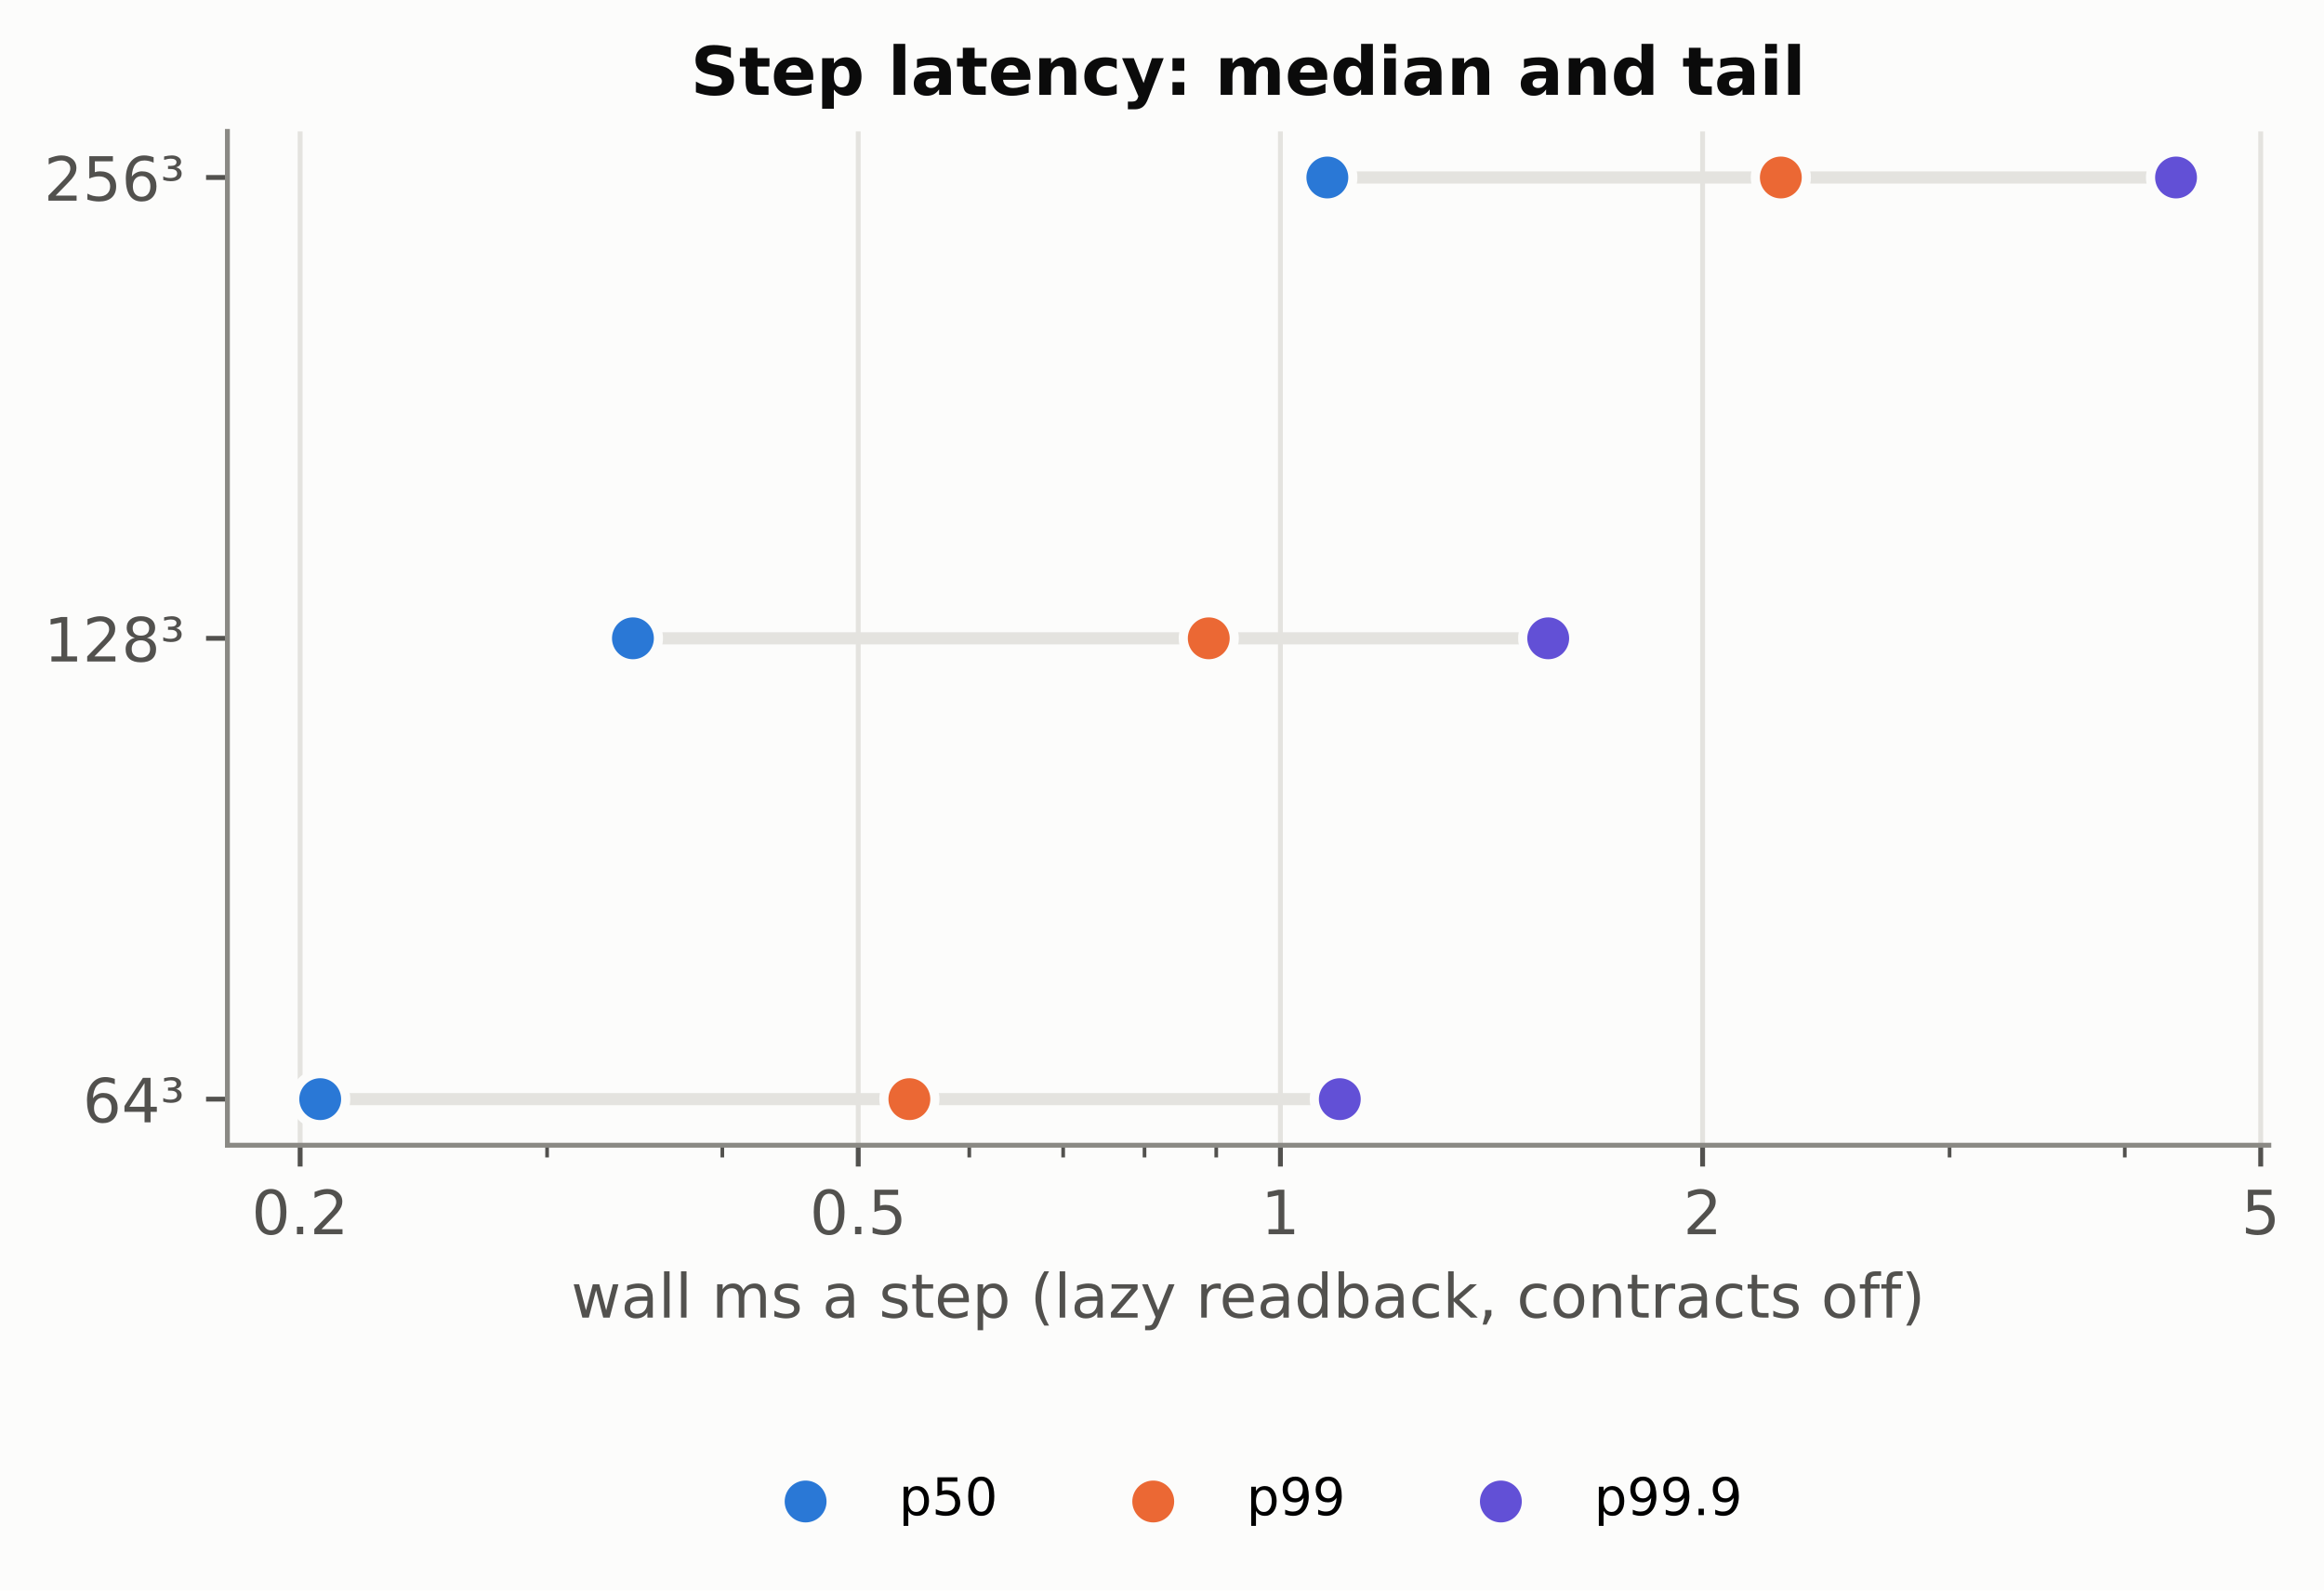
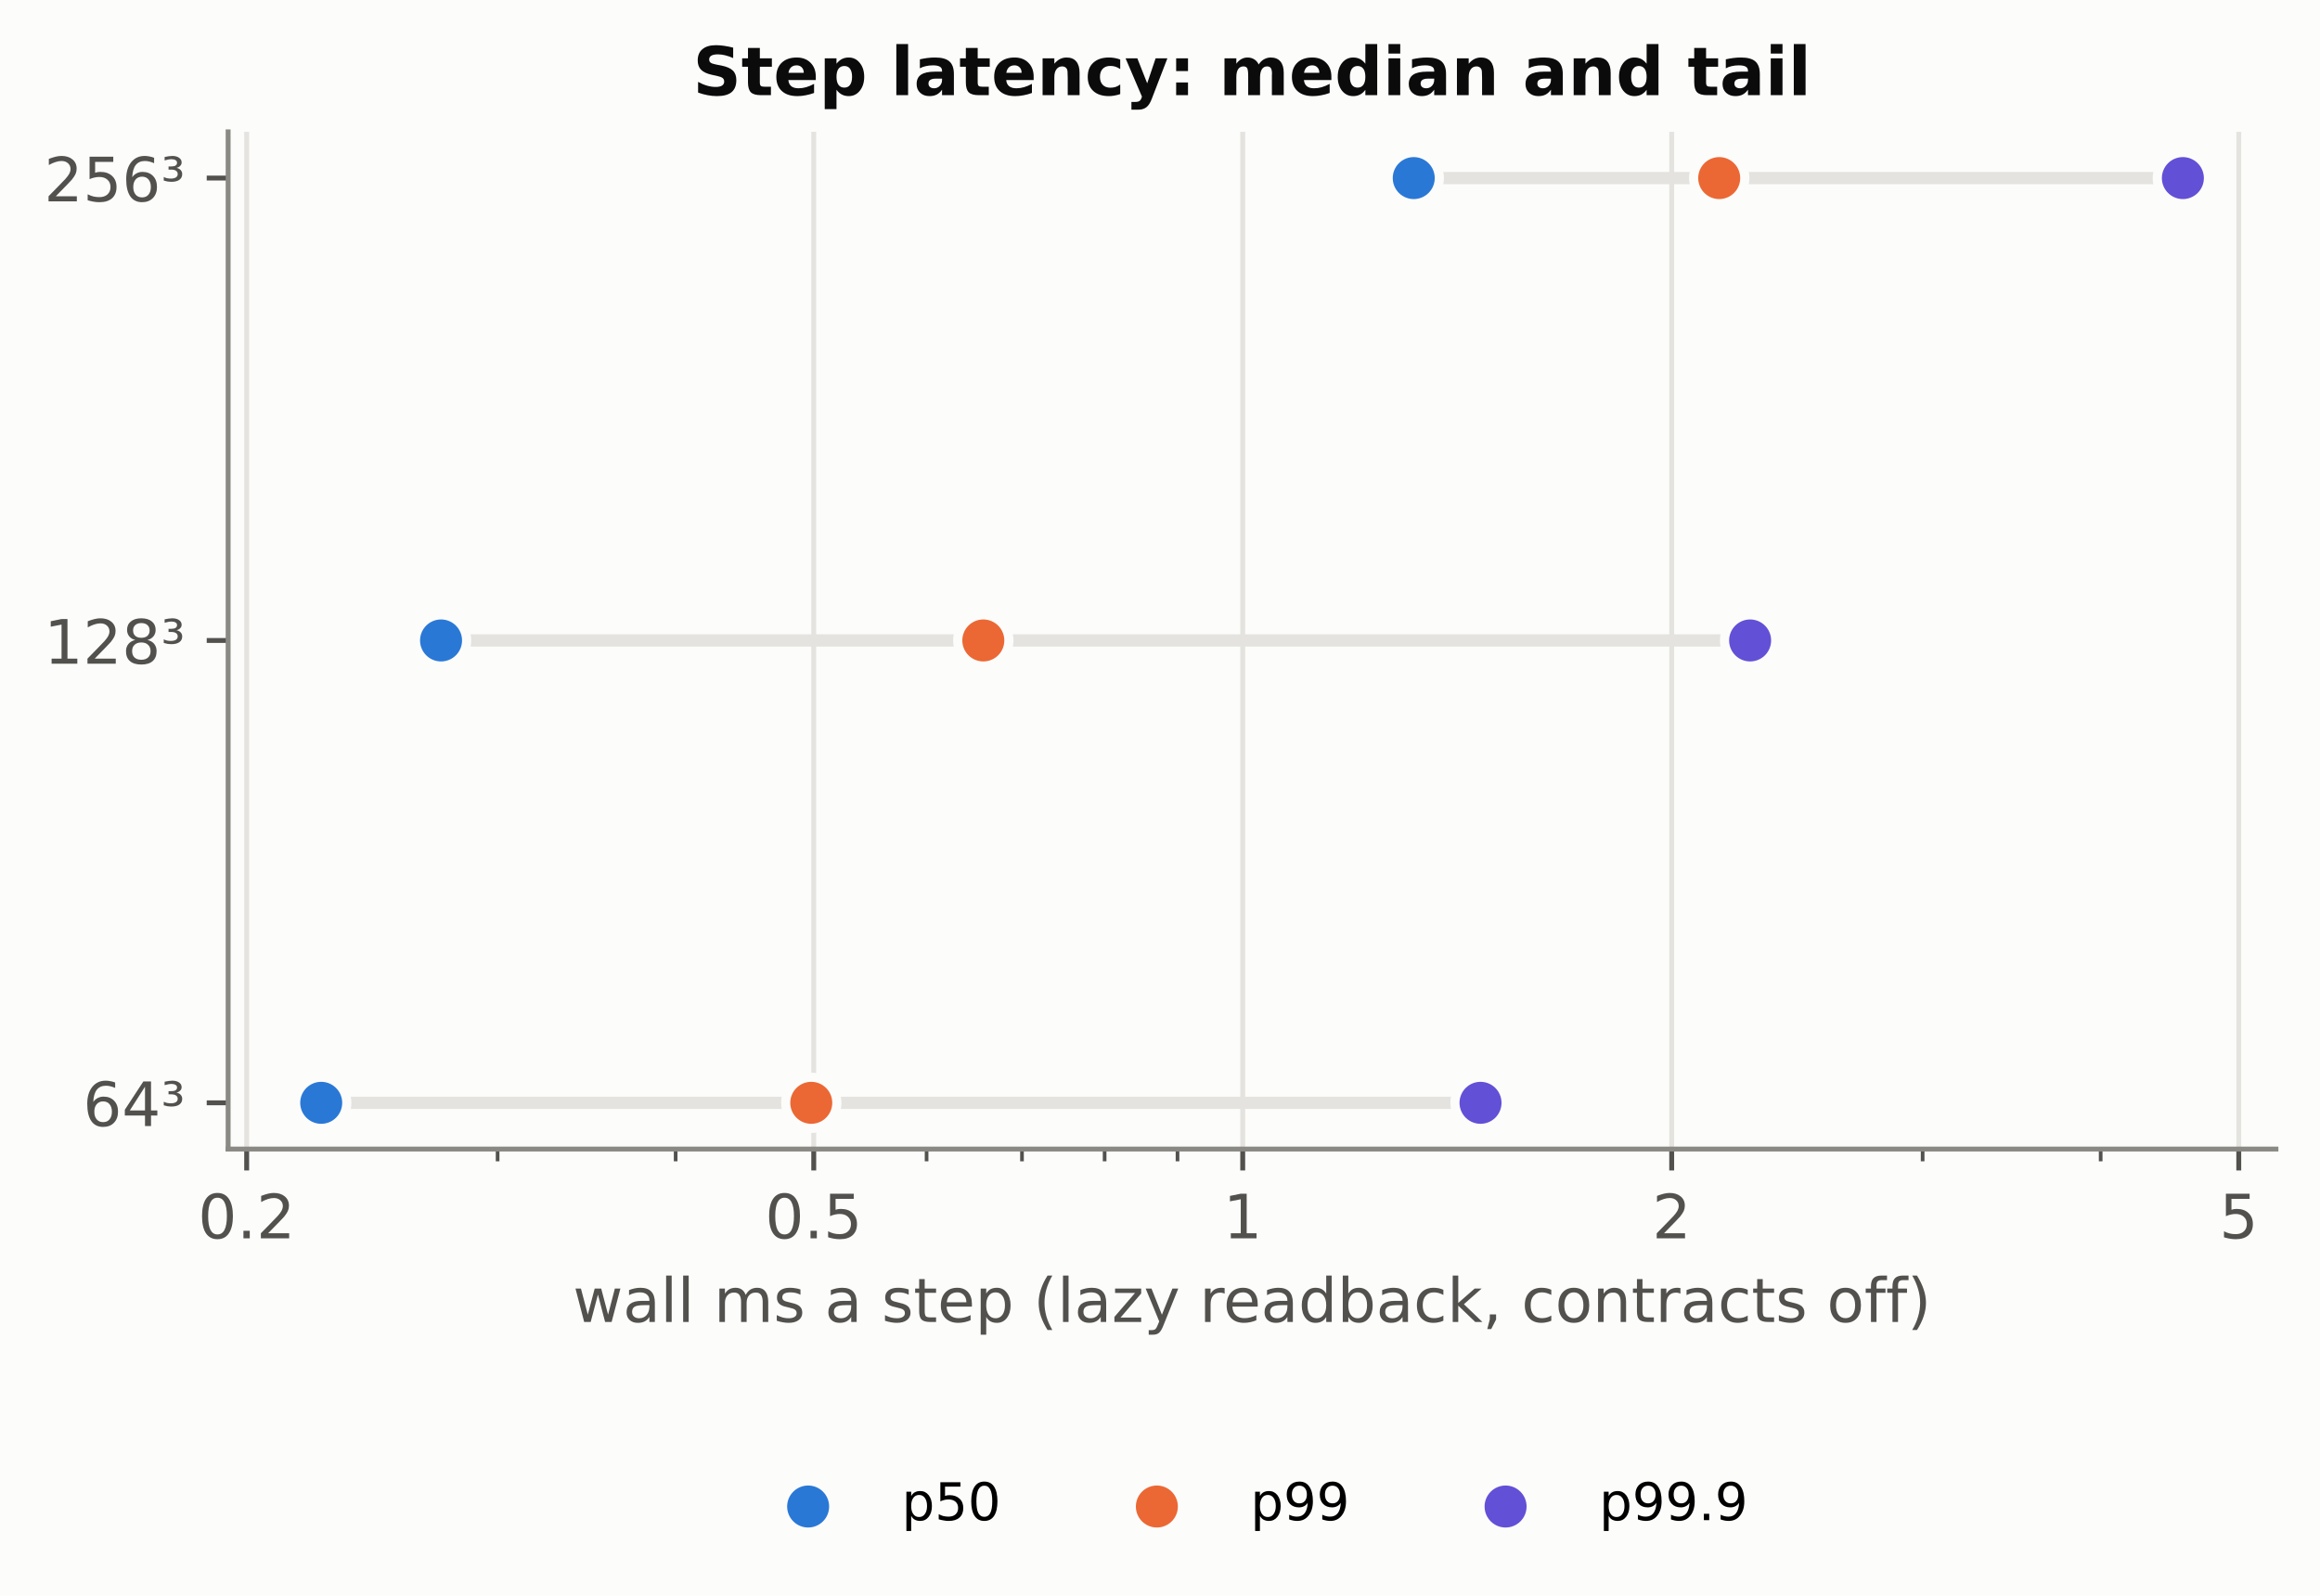
- <svg xmlns="http://www.w3.org/2000/svg" xmlns:xlink="http://www.w3.org/1999/xlink" width="381.146pt" height="260.924pt" viewBox="0 0 381.146 260.924" version="1.1">
+ <svg xmlns="http://www.w3.org/2000/svg" xmlns:xlink="http://www.w3.org/1999/xlink" width="379.297pt" height="260.924pt" viewBox="0 0 379.297 260.924" version="1.1">
  <defs>
    <style type="text/css">*{stroke-linejoin: round; stroke-linecap: butt}</style>
  </defs>
  <g id="figure_1">
    <g id="patch_1">
-       <path d="M 0 260.924  L 381.146 260.924  L 381.146 0  L 0 0  z " style="fill: #fcfcfb" />
+       <path d="M 0 260.924  L 379.297 260.924  L 379.297 0  L 0 0  z " style="fill: #fcfcfb" />
    </g>
    <g id="axes_1">
      <g id="patch_2">
        <path d="M 37.297 187.878  L 372.097 187.878  L 372.097 21.558  L 37.297 21.558  z " style="fill: #fcfcfb" />
      </g>
      <g id="line2d_1">
-         <path d="M 52.515 180.318  L 219.733 180.318  " clip-path="url(#pb8d37e6cd3)" style="fill: none; stroke: #e4e3df; stroke-width: 2; stroke-linecap: square" />
+         <path d="M 52.515 180.318  L 242.051 180.318  " clip-path="url(#pac449d5834)" style="fill: none; stroke: #e4e3df; stroke-width: 2; stroke-linecap: square" />
      </g>
      <g id="line2d_2">
-         <path d="M 103.803 104.718  L 253.914 104.718  " clip-path="url(#pb8d37e6cd3)" style="fill: none; stroke: #e4e3df; stroke-width: 2; stroke-linecap: square" />
+         <path d="M 72.107 104.718  L 286.128 104.718  " clip-path="url(#pac449d5834)" style="fill: none; stroke: #e4e3df; stroke-width: 2; stroke-linecap: square" />
      </g>
      <g id="line2d_3">
-         <path d="M 217.691 29.118  L 356.879 29.118  " clip-path="url(#pb8d37e6cd3)" style="fill: none; stroke: #e4e3df; stroke-width: 2; stroke-linecap: square" />
+         <path d="M 231.133 29.118  L 356.879 29.118  " clip-path="url(#pac449d5834)" style="fill: none; stroke: #e4e3df; stroke-width: 2; stroke-linecap: square" />
      </g>
      <g id="matplotlib.axis_1">
        <g id="xtick_1">
          <g id="line2d_4">
-             <path d="M 49.223 187.878  L 49.223 21.558  " clip-path="url(#pb8d37e6cd3)" style="fill: none; stroke: #e4e3df; stroke-width: 0.8; stroke-linecap: square" />
+             <path d="M 40.328 187.878  L 40.328 21.558  " clip-path="url(#pac449d5834)" style="fill: none; stroke: #e4e3df; stroke-width: 0.8; stroke-linecap: square" />
          </g>
          <g id="line2d_5">
            <defs>
-               <path id="m4f67dd0805" d="M 0 0  L 0 3.5  " style="stroke: #52514e; stroke-width: 0.8" />
+               <path id="me08a469c32" d="M 0 0  L 0 3.5  " style="stroke: #52514e; stroke-width: 0.8" />
            </defs>
            <g>
-               <use xlink:href="#m4f67dd0805" x="49.223" y="187.878" style="fill: #52514e; stroke: #52514e; stroke-width: 0.8" />
+               <use xlink:href="#me08a469c32" x="40.328" y="187.878" style="fill: #52514e; stroke: #52514e; stroke-width: 0.8" />
            </g>
          </g>
          <g id="text_1">
-             <text style="font-size: 10px; font-family: 'DejaVu Sans'; text-anchor: middle; fill: #52514e" x="49.223" y="202.477" transform="rotate(-0 49.22349 202.4767)">0.2</text>
+             <text style="font-size: 10px; font-family: 'DejaVu Sans'; text-anchor: middle; fill: #52514e" x="40.328" y="202.477" transform="rotate(-0 40.3282 202.4767)">0.2</text>
          </g>
        </g>
        <g id="xtick_2">
          <g id="line2d_6">
-             <path d="M 140.754 187.878  L 140.754 21.558  " clip-path="url(#pb8d37e6cd3)" style="fill: none; stroke: #e4e3df; stroke-width: 0.8; stroke-linecap: square" />
+             <path d="M 133.039 187.878  L 133.039 21.558  " clip-path="url(#pac449d5834)" style="fill: none; stroke: #e4e3df; stroke-width: 0.8; stroke-linecap: square" />
          </g>
          <g id="line2d_7">
            <g>
-               <use xlink:href="#m4f67dd0805" x="140.754" y="187.878" style="fill: #52514e; stroke: #52514e; stroke-width: 0.8" />
+               <use xlink:href="#me08a469c32" x="133.039" y="187.878" style="fill: #52514e; stroke: #52514e; stroke-width: 0.8" />
            </g>
          </g>
          <g id="text_2">
-             <text style="font-size: 10px; font-family: 'DejaVu Sans'; text-anchor: middle; fill: #52514e" x="140.754" y="202.477" transform="rotate(-0 140.754 202.4767)">0.5</text>
+             <text style="font-size: 10px; font-family: 'DejaVu Sans'; text-anchor: middle; fill: #52514e" x="133.039" y="202.477" transform="rotate(-0 133.0394 202.4767)">0.5</text>
          </g>
        </g>
        <g id="xtick_3">
          <g id="line2d_8">
-             <path d="M 209.994 187.878  L 209.994 21.558  " clip-path="url(#pb8d37e6cd3)" style="fill: none; stroke: #e4e3df; stroke-width: 0.8; stroke-linecap: square" />
+             <path d="M 203.173 187.878  L 203.173 21.558  " clip-path="url(#pac449d5834)" style="fill: none; stroke: #e4e3df; stroke-width: 0.8; stroke-linecap: square" />
          </g>
          <g id="line2d_9">
            <g>
-               <use xlink:href="#m4f67dd0805" x="209.994" y="187.878" style="fill: #52514e; stroke: #52514e; stroke-width: 0.8" />
+               <use xlink:href="#me08a469c32" x="203.173" y="187.878" style="fill: #52514e; stroke: #52514e; stroke-width: 0.8" />
            </g>
          </g>
          <g id="text_3">
-             <text style="font-size: 10px; font-family: 'DejaVu Sans'; text-anchor: middle; fill: #52514e" x="209.994" y="202.477" transform="rotate(-0 209.9941 202.4767)">1</text>
+             <text style="font-size: 10px; font-family: 'DejaVu Sans'; text-anchor: middle; fill: #52514e" x="203.173" y="202.477" transform="rotate(-0 203.1727 202.4767)">1</text>
          </g>
        </g>
        <g id="xtick_4">
          <g id="line2d_10">
-             <path d="M 279.234 187.878  L 279.234 21.558  " clip-path="url(#pb8d37e6cd3)" style="fill: none; stroke: #e4e3df; stroke-width: 0.8; stroke-linecap: square" />
+             <path d="M 273.306 187.878  L 273.306 21.558  " clip-path="url(#pac449d5834)" style="fill: none; stroke: #e4e3df; stroke-width: 0.8; stroke-linecap: square" />
          </g>
          <g id="line2d_11">
            <g>
-               <use xlink:href="#m4f67dd0805" x="279.234" y="187.878" style="fill: #52514e; stroke: #52514e; stroke-width: 0.8" />
+               <use xlink:href="#me08a469c32" x="273.306" y="187.878" style="fill: #52514e; stroke: #52514e; stroke-width: 0.8" />
            </g>
          </g>
          <g id="text_4">
-             <text style="font-size: 10px; font-family: 'DejaVu Sans'; text-anchor: middle; fill: #52514e" x="279.234" y="202.477" transform="rotate(-0 279.2342 202.4767)">2</text>
+             <text style="font-size: 10px; font-family: 'DejaVu Sans'; text-anchor: middle; fill: #52514e" x="273.306" y="202.477" transform="rotate(-0 273.306 202.4767)">2</text>
          </g>
        </g>
        <g id="xtick_5">
          <g id="line2d_12">
-             <path d="M 370.765 187.878  L 370.765 21.558  " clip-path="url(#pb8d37e6cd3)" style="fill: none; stroke: #e4e3df; stroke-width: 0.8; stroke-linecap: square" />
+             <path d="M 366.017 187.878  L 366.017 21.558  " clip-path="url(#pac449d5834)" style="fill: none; stroke: #e4e3df; stroke-width: 0.8; stroke-linecap: square" />
          </g>
          <g id="line2d_13">
            <g>
-               <use xlink:href="#m4f67dd0805" x="370.765" y="187.878" style="fill: #52514e; stroke: #52514e; stroke-width: 0.8" />
+               <use xlink:href="#me08a469c32" x="366.017" y="187.878" style="fill: #52514e; stroke: #52514e; stroke-width: 0.8" />
            </g>
          </g>
          <g id="text_5">
-             <text style="font-size: 10px; font-family: 'DejaVu Sans'; text-anchor: middle; fill: #52514e" x="370.765" y="202.477" transform="rotate(-0 370.7647 202.4767)">5</text>
+             <text style="font-size: 10px; font-family: 'DejaVu Sans'; text-anchor: middle; fill: #52514e" x="366.017" y="202.477" transform="rotate(-0 366.0172 202.4767)">5</text>
          </g>
        </g>
        <g id="xtick_6">
          <g id="line2d_14">
            <defs>
-               <path id="mbde5605b0d" d="M 0 0  L 0 2  " style="stroke: #52514e; stroke-width: 0.6" />
+               <path id="m6d2d6ca3db" d="M 0 0  L 0 2  " style="stroke: #52514e; stroke-width: 0.6" />
            </defs>
            <g>
-               <use xlink:href="#mbde5605b0d" x="89.726" y="187.878" style="fill: #52514e; stroke: #52514e; stroke-width: 0.6" />
+               <use xlink:href="#m6d2d6ca3db" x="81.354" y="187.878" style="fill: #52514e; stroke: #52514e; stroke-width: 0.6" />
            </g>
          </g>
        </g>
        <g id="xtick_7">
          <g id="line2d_15">
            <g>
-               <use xlink:href="#mbde5605b0d" x="118.464" y="187.878" style="fill: #52514e; stroke: #52514e; stroke-width: 0.6" />
+               <use xlink:href="#m6d2d6ca3db" x="110.462" y="187.878" style="fill: #52514e; stroke: #52514e; stroke-width: 0.6" />
            </g>
          </g>
        </g>
        <g id="xtick_8">
          <g id="line2d_16">
            <g>
-               <use xlink:href="#mbde5605b0d" x="158.966" y="187.878" style="fill: #52514e; stroke: #52514e; stroke-width: 0.6" />
+               <use xlink:href="#m6d2d6ca3db" x="151.487" y="187.878" style="fill: #52514e; stroke: #52514e; stroke-width: 0.6" />
            </g>
          </g>
        </g>
        <g id="xtick_9">
          <g id="line2d_17">
            <g>
-               <use xlink:href="#mbde5605b0d" x="174.365" y="187.878" style="fill: #52514e; stroke: #52514e; stroke-width: 0.6" />
+               <use xlink:href="#m6d2d6ca3db" x="167.084" y="187.878" style="fill: #52514e; stroke: #52514e; stroke-width: 0.6" />
            </g>
          </g>
        </g>
        <g id="xtick_10">
          <g id="line2d_18">
            <g>
-               <use xlink:href="#mbde5605b0d" x="187.704" y="187.878" style="fill: #52514e; stroke: #52514e; stroke-width: 0.6" />
+               <use xlink:href="#m6d2d6ca3db" x="180.595" y="187.878" style="fill: #52514e; stroke: #52514e; stroke-width: 0.6" />
            </g>
          </g>
        </g>
        <g id="xtick_11">
          <g id="line2d_19">
            <g>
-               <use xlink:href="#mbde5605b0d" x="199.469" y="187.878" style="fill: #52514e; stroke: #52514e; stroke-width: 0.6" />
+               <use xlink:href="#m6d2d6ca3db" x="192.512" y="187.878" style="fill: #52514e; stroke: #52514e; stroke-width: 0.6" />
            </g>
          </g>
        </g>
        <g id="xtick_12">
          <g id="line2d_20">
            <g>
-               <use xlink:href="#mbde5605b0d" x="319.737" y="187.878" style="fill: #52514e; stroke: #52514e; stroke-width: 0.6" />
+               <use xlink:href="#m6d2d6ca3db" x="314.331" y="187.878" style="fill: #52514e; stroke: #52514e; stroke-width: 0.6" />
            </g>
          </g>
        </g>
        <g id="xtick_13">
          <g id="line2d_21">
            <g>
-               <use xlink:href="#mbde5605b0d" x="348.474" y="187.878" style="fill: #52514e; stroke: #52514e; stroke-width: 0.6" />
+               <use xlink:href="#m6d2d6ca3db" x="343.439" y="187.878" style="fill: #52514e; stroke: #52514e; stroke-width: 0.6" />
            </g>
          </g>
        </g>
        <g id="text_6">
          <text style="font-size: 10px; font-family: 'DejaVu Sans'; text-anchor: middle; fill: #52514e" x="204.697" y="216.155" transform="rotate(-0 204.6969 216.1548)">wall ms a step (lazy readback, contracts off)</text>
        </g>
      </g>
      <g id="matplotlib.axis_2">
        <g id="ytick_1">
          <g id="line2d_22">
            <defs>
-               <path id="mf62a6ad937" d="M 0 0  L -3.5 0  " style="stroke: #52514e; stroke-width: 0.8" />
+               <path id="m2cf4827815" d="M 0 0  L -3.5 0  " style="stroke: #52514e; stroke-width: 0.8" />
            </defs>
            <g>
-               <use xlink:href="#mf62a6ad937" x="37.297" y="180.318" style="fill: #52514e; stroke: #52514e; stroke-width: 0.8" />
+               <use xlink:href="#m2cf4827815" x="37.297" y="180.318" style="fill: #52514e; stroke: #52514e; stroke-width: 0.8" />
            </g>
          </g>
          <g id="text_7">
            <text style="font-size: 10px; font-family: 'DejaVu Sans'; text-anchor: end; fill: #52514e" x="30.297" y="184.118" transform="rotate(-0 30.29688 184.1175)">64³</text>
          </g>
        </g>
        <g id="ytick_2">
          <g id="line2d_23">
            <g>
-               <use xlink:href="#mf62a6ad937" x="37.297" y="104.718" style="fill: #52514e; stroke: #52514e; stroke-width: 0.8" />
+               <use xlink:href="#m2cf4827815" x="37.297" y="104.718" style="fill: #52514e; stroke: #52514e; stroke-width: 0.8" />
            </g>
          </g>
          <g id="text_8">
            <text style="font-size: 10px; font-family: 'DejaVu Sans'; text-anchor: end; fill: #52514e" x="30.297" y="108.517" transform="rotate(-0 30.29688 108.5175)">128³</text>
          </g>
        </g>
        <g id="ytick_3">
          <g id="line2d_24">
            <g>
-               <use xlink:href="#mf62a6ad937" x="37.297" y="29.118" style="fill: #52514e; stroke: #52514e; stroke-width: 0.8" />
+               <use xlink:href="#m2cf4827815" x="37.297" y="29.118" style="fill: #52514e; stroke: #52514e; stroke-width: 0.8" />
            </g>
          </g>
          <g id="text_9">
            <text style="font-size: 10px; font-family: 'DejaVu Sans'; text-anchor: end; fill: #52514e" x="30.297" y="32.917" transform="rotate(-0 30.29688 32.9175)">256³</text>
          </g>
        </g>
      </g>
      <g id="patch_3">
        <path d="M 37.297 187.878  L 37.297 21.558  " style="fill: none; stroke: #8a8984; stroke-width: 0.8; stroke-linejoin: miter; stroke-linecap: square" />
      </g>
      <g id="patch_4">
        <path d="M 37.297 187.878  L 372.097 187.878  " style="fill: none; stroke: #8a8984; stroke-width: 0.8; stroke-linejoin: miter; stroke-linecap: square" />
      </g>
      <g id="PathCollection_1">
        <defs>
-           <path id="maf95085178" d="M 0 4.183  C 1.109 4.183 2.174 3.743 2.958 2.958  C 3.743 2.174 4.183 1.109 4.183 0  C 4.183 -1.109 3.743 -2.174 2.958 -2.958  C 2.174 -3.743 1.109 -4.183 0 -4.183  C -1.109 -4.183 -2.174 -3.743 -2.958 -2.958  C -3.743 -2.174 -4.183 -1.109 -4.183 0  C -4.183 1.109 -3.743 2.174 -2.958 2.958  C -2.174 3.743 -1.109 4.183 0 4.183  z " style="stroke: #fcfcfb; stroke-width: 1.5" />
+           <path id="mdcb7d7ce74" d="M 0 4.183  C 1.109 4.183 2.174 3.743 2.958 2.958  C 3.743 2.174 4.183 1.109 4.183 0  C 4.183 -1.109 3.743 -2.174 2.958 -2.958  C 2.174 -3.743 1.109 -4.183 0 -4.183  C -1.109 -4.183 -2.174 -3.743 -2.958 -2.958  C -3.743 -2.174 -4.183 -1.109 -4.183 0  C -4.183 1.109 -3.743 2.174 -2.958 2.958  C -2.174 3.743 -1.109 4.183 0 4.183  z " style="stroke: #fcfcfb; stroke-width: 1.5" />
        </defs>
-         <g clip-path="url(#pb8d37e6cd3)">
-           <use xlink:href="#maf95085178" x="52.515" y="180.318" style="fill: #2a78d6; stroke: #fcfcfb; stroke-width: 1.5" />
+         <g clip-path="url(#pac449d5834)">
+           <use xlink:href="#mdcb7d7ce74" x="52.515" y="180.318" style="fill: #2a78d6; stroke: #fcfcfb; stroke-width: 1.5" />
        </g>
      </g>
      <g id="PathCollection_2">
        <defs>
-           <path id="m704d96f9ba" d="M 0 4.183  C 1.109 4.183 2.174 3.743 2.958 2.958  C 3.743 2.174 4.183 1.109 4.183 0  C 4.183 -1.109 3.743 -2.174 2.958 -2.958  C 2.174 -3.743 1.109 -4.183 0 -4.183  C -1.109 -4.183 -2.174 -3.743 -2.958 -2.958  C -3.743 -2.174 -4.183 -1.109 -4.183 0  C -4.183 1.109 -3.743 2.174 -2.958 2.958  C -2.174 3.743 -1.109 4.183 0 4.183  z " style="stroke: #fcfcfb; stroke-width: 1.5" />
+           <path id="m3042963333" d="M 0 4.183  C 1.109 4.183 2.174 3.743 2.958 2.958  C 3.743 2.174 4.183 1.109 4.183 0  C 4.183 -1.109 3.743 -2.174 2.958 -2.958  C 2.174 -3.743 1.109 -4.183 0 -4.183  C -1.109 -4.183 -2.174 -3.743 -2.958 -2.958  C -3.743 -2.174 -4.183 -1.109 -4.183 0  C -4.183 1.109 -3.743 2.174 -2.958 2.958  C -2.174 3.743 -1.109 4.183 0 4.183  z " style="stroke: #fcfcfb; stroke-width: 1.5" />
        </defs>
-         <g clip-path="url(#pb8d37e6cd3)">
-           <use xlink:href="#m704d96f9ba" x="149.142" y="180.318" style="fill: #eb6834; stroke: #fcfcfb; stroke-width: 1.5" />
+         <g clip-path="url(#pac449d5834)">
+           <use xlink:href="#m3042963333" x="132.634" y="180.318" style="fill: #eb6834; stroke: #fcfcfb; stroke-width: 1.5" />
        </g>
      </g>
      <g id="PathCollection_3">
        <defs>
-           <path id="m2c14513241" d="M 0 4.183  C 1.109 4.183 2.174 3.743 2.958 2.958  C 3.743 2.174 4.183 1.109 4.183 0  C 4.183 -1.109 3.743 -2.174 2.958 -2.958  C 2.174 -3.743 1.109 -4.183 0 -4.183  C -1.109 -4.183 -2.174 -3.743 -2.958 -2.958  C -3.743 -2.174 -4.183 -1.109 -4.183 0  C -4.183 1.109 -3.743 2.174 -2.958 2.958  C -2.174 3.743 -1.109 4.183 0 4.183  z " style="stroke: #fcfcfb; stroke-width: 1.5" />
+           <path id="m767f17eef7" d="M 0 4.183  C 1.109 4.183 2.174 3.743 2.958 2.958  C 3.743 2.174 4.183 1.109 4.183 0  C 4.183 -1.109 3.743 -2.174 2.958 -2.958  C 2.174 -3.743 1.109 -4.183 0 -4.183  C -1.109 -4.183 -2.174 -3.743 -2.958 -2.958  C -3.743 -2.174 -4.183 -1.109 -4.183 0  C -4.183 1.109 -3.743 2.174 -2.958 2.958  C -2.174 3.743 -1.109 4.183 0 4.183  z " style="stroke: #fcfcfb; stroke-width: 1.5" />
        </defs>
-         <g clip-path="url(#pb8d37e6cd3)">
-           <use xlink:href="#m2c14513241" x="219.733" y="180.318" style="fill: #6250d6; stroke: #fcfcfb; stroke-width: 1.5" />
+         <g clip-path="url(#pac449d5834)">
+           <use xlink:href="#m767f17eef7" x="242.051" y="180.318" style="fill: #6250d6; stroke: #fcfcfb; stroke-width: 1.5" />
        </g>
      </g>
      <g id="PathCollection_4">
-         <g clip-path="url(#pb8d37e6cd3)">
-           <use xlink:href="#maf95085178" x="103.803" y="104.718" style="fill: #2a78d6; stroke: #fcfcfb; stroke-width: 1.5" />
+         <g clip-path="url(#pac449d5834)">
+           <use xlink:href="#mdcb7d7ce74" x="72.107" y="104.718" style="fill: #2a78d6; stroke: #fcfcfb; stroke-width: 1.5" />
        </g>
      </g>
      <g id="PathCollection_5">
-         <g clip-path="url(#pb8d37e6cd3)">
-           <use xlink:href="#m704d96f9ba" x="198.241" y="104.718" style="fill: #eb6834; stroke: #fcfcfb; stroke-width: 1.5" />
+         <g clip-path="url(#pac449d5834)">
+           <use xlink:href="#m3042963333" x="160.762" y="104.718" style="fill: #eb6834; stroke: #fcfcfb; stroke-width: 1.5" />
        </g>
      </g>
      <g id="PathCollection_6">
-         <g clip-path="url(#pb8d37e6cd3)">
-           <use xlink:href="#m2c14513241" x="253.914" y="104.718" style="fill: #6250d6; stroke: #fcfcfb; stroke-width: 1.5" />
+         <g clip-path="url(#pac449d5834)">
+           <use xlink:href="#m767f17eef7" x="286.128" y="104.718" style="fill: #6250d6; stroke: #fcfcfb; stroke-width: 1.5" />
        </g>
      </g>
      <g id="PathCollection_7">
-         <g clip-path="url(#pb8d37e6cd3)">
-           <use xlink:href="#maf95085178" x="217.691" y="29.118" style="fill: #2a78d6; stroke: #fcfcfb; stroke-width: 1.5" />
+         <g clip-path="url(#pac449d5834)">
+           <use xlink:href="#mdcb7d7ce74" x="231.133" y="29.118" style="fill: #2a78d6; stroke: #fcfcfb; stroke-width: 1.5" />
        </g>
      </g>
      <g id="PathCollection_8">
-         <g clip-path="url(#pb8d37e6cd3)">
-           <use xlink:href="#m704d96f9ba" x="292.064" y="29.118" style="fill: #eb6834; stroke: #fcfcfb; stroke-width: 1.5" />
+         <g clip-path="url(#pac449d5834)">
+           <use xlink:href="#m3042963333" x="281.074" y="29.118" style="fill: #eb6834; stroke: #fcfcfb; stroke-width: 1.5" />
        </g>
      </g>
      <g id="PathCollection_9">
-         <g clip-path="url(#pb8d37e6cd3)">
-           <use xlink:href="#m2c14513241" x="356.879" y="29.118" style="fill: #6250d6; stroke: #fcfcfb; stroke-width: 1.5" />
+         <g clip-path="url(#pac449d5834)">
+           <use xlink:href="#m767f17eef7" x="356.879" y="29.118" style="fill: #6250d6; stroke: #fcfcfb; stroke-width: 1.5" />
        </g>
      </g>
      <g id="text_10">
        <text style="font-weight: 700; font-size: 11px; font-family: 'DejaVu Sans'; text-anchor: middle; fill: #0b0b0b" x="204.697" y="15.558" transform="rotate(-0 204.6969 15.55828)">Step latency: median and tail</text>
      </g>
      <g id="legend_1">
        <g id="PathCollection_10">
          <g>
-             <use xlink:href="#maf95085178" x="132.123" y="246.325" style="fill: #2a78d6; stroke: #fcfcfb; stroke-width: 1.5" />
+             <use xlink:href="#mdcb7d7ce74" x="132.123" y="246.325" style="fill: #2a78d6; stroke: #fcfcfb; stroke-width: 1.5" />
          </g>
        </g>
        <g id="text_11">
          <text style="font-size: 8.5px; font-family: 'DejaVu Sans'; text-anchor: start" x="147.423" y="248.557" transform="rotate(-0 147.4235 248.5566)">p50</text>
        </g>
        <g id="PathCollection_11">
          <g>
-             <use xlink:href="#m704d96f9ba" x="189.136" y="246.325" style="fill: #eb6834; stroke: #fcfcfb; stroke-width: 1.5" />
+             <use xlink:href="#m3042963333" x="189.136" y="246.325" style="fill: #eb6834; stroke: #fcfcfb; stroke-width: 1.5" />
          </g>
        </g>
        <g id="text_12">
          <text style="font-size: 8.5px; font-family: 'DejaVu Sans'; text-anchor: start" x="204.436" y="248.557" transform="rotate(-0 204.4359 248.5566)">p99</text>
        </g>
        <g id="PathCollection_12">
          <g>
-             <use xlink:href="#m2c14513241" x="246.148" y="246.325" style="fill: #6250d6; stroke: #fcfcfb; stroke-width: 1.5" />
+             <use xlink:href="#m767f17eef7" x="246.148" y="246.325" style="fill: #6250d6; stroke: #fcfcfb; stroke-width: 1.5" />
          </g>
        </g>
        <g id="text_13">
          <text style="font-size: 8.5px; font-family: 'DejaVu Sans'; text-anchor: start" x="261.448" y="248.557" transform="rotate(-0 261.4483 248.5566)">p99.9</text>
        </g>
      </g>
    </g>
  </g>
  <defs>
-     <clipPath id="pb8d37e6cd3">
+     <clipPath id="pac449d5834">
      <rect x="37.297" y="21.558" width="334.8" height="166.32" />
    </clipPath>
  </defs>
</svg>
